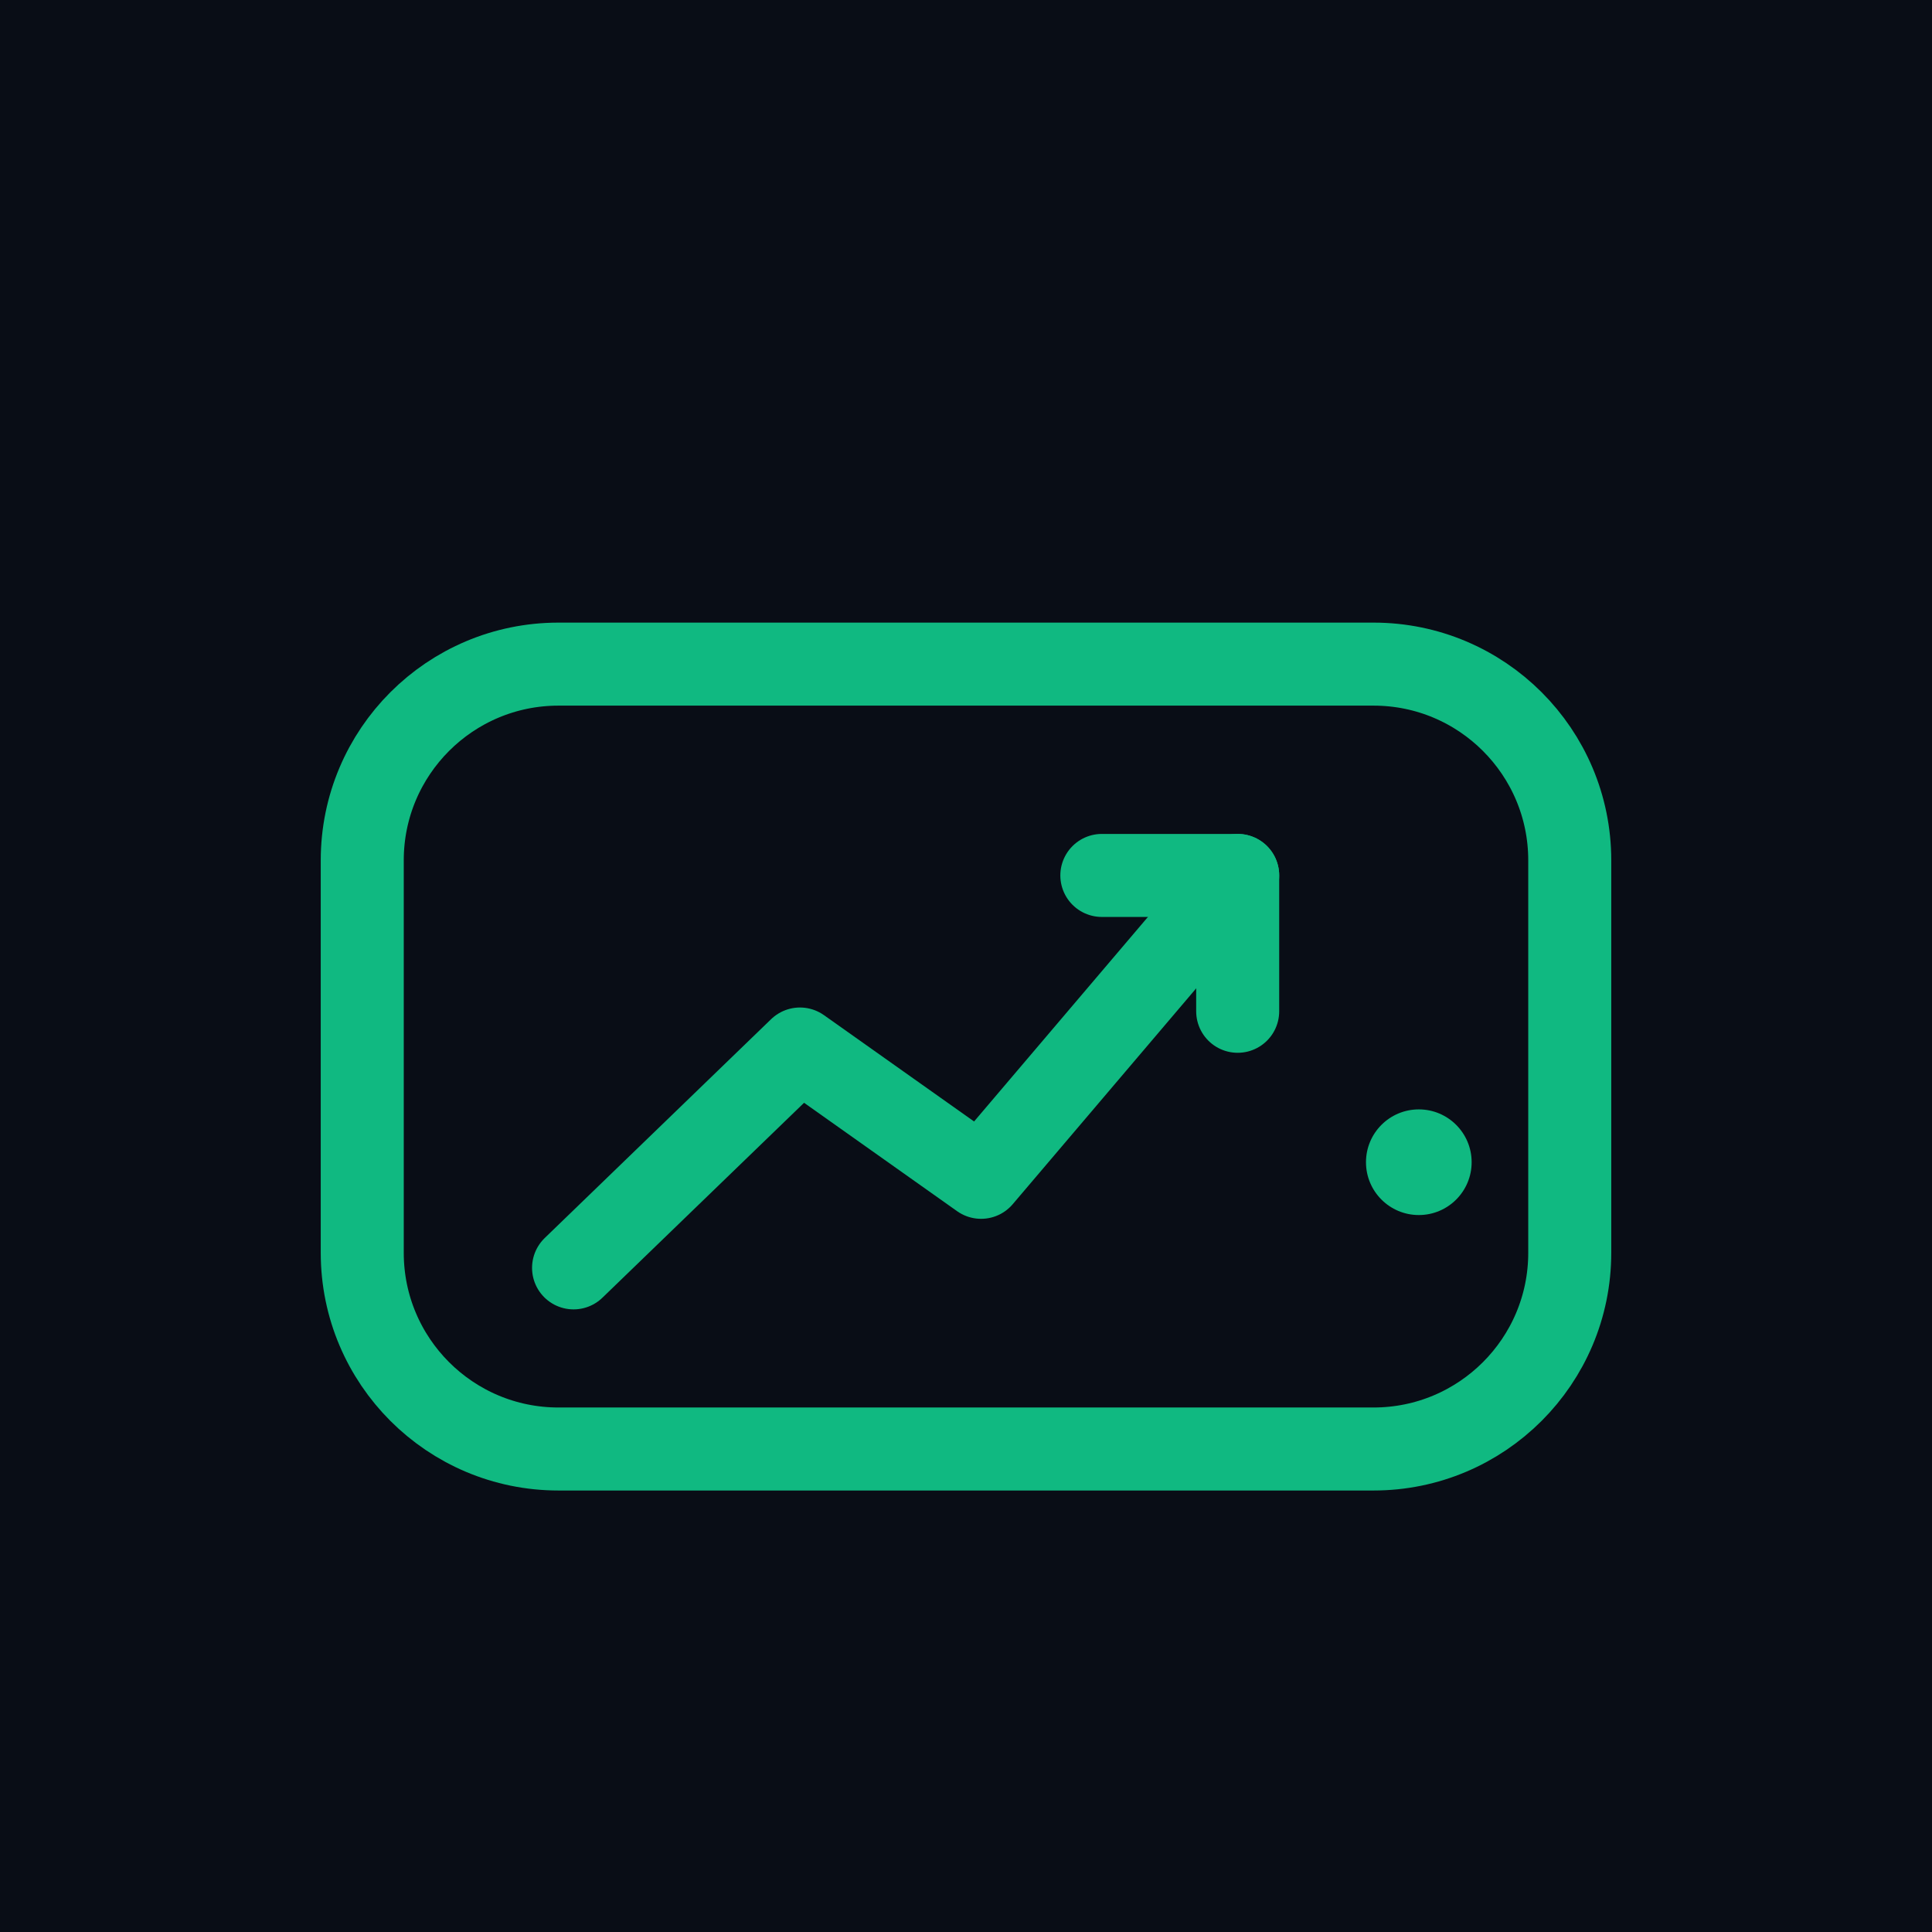
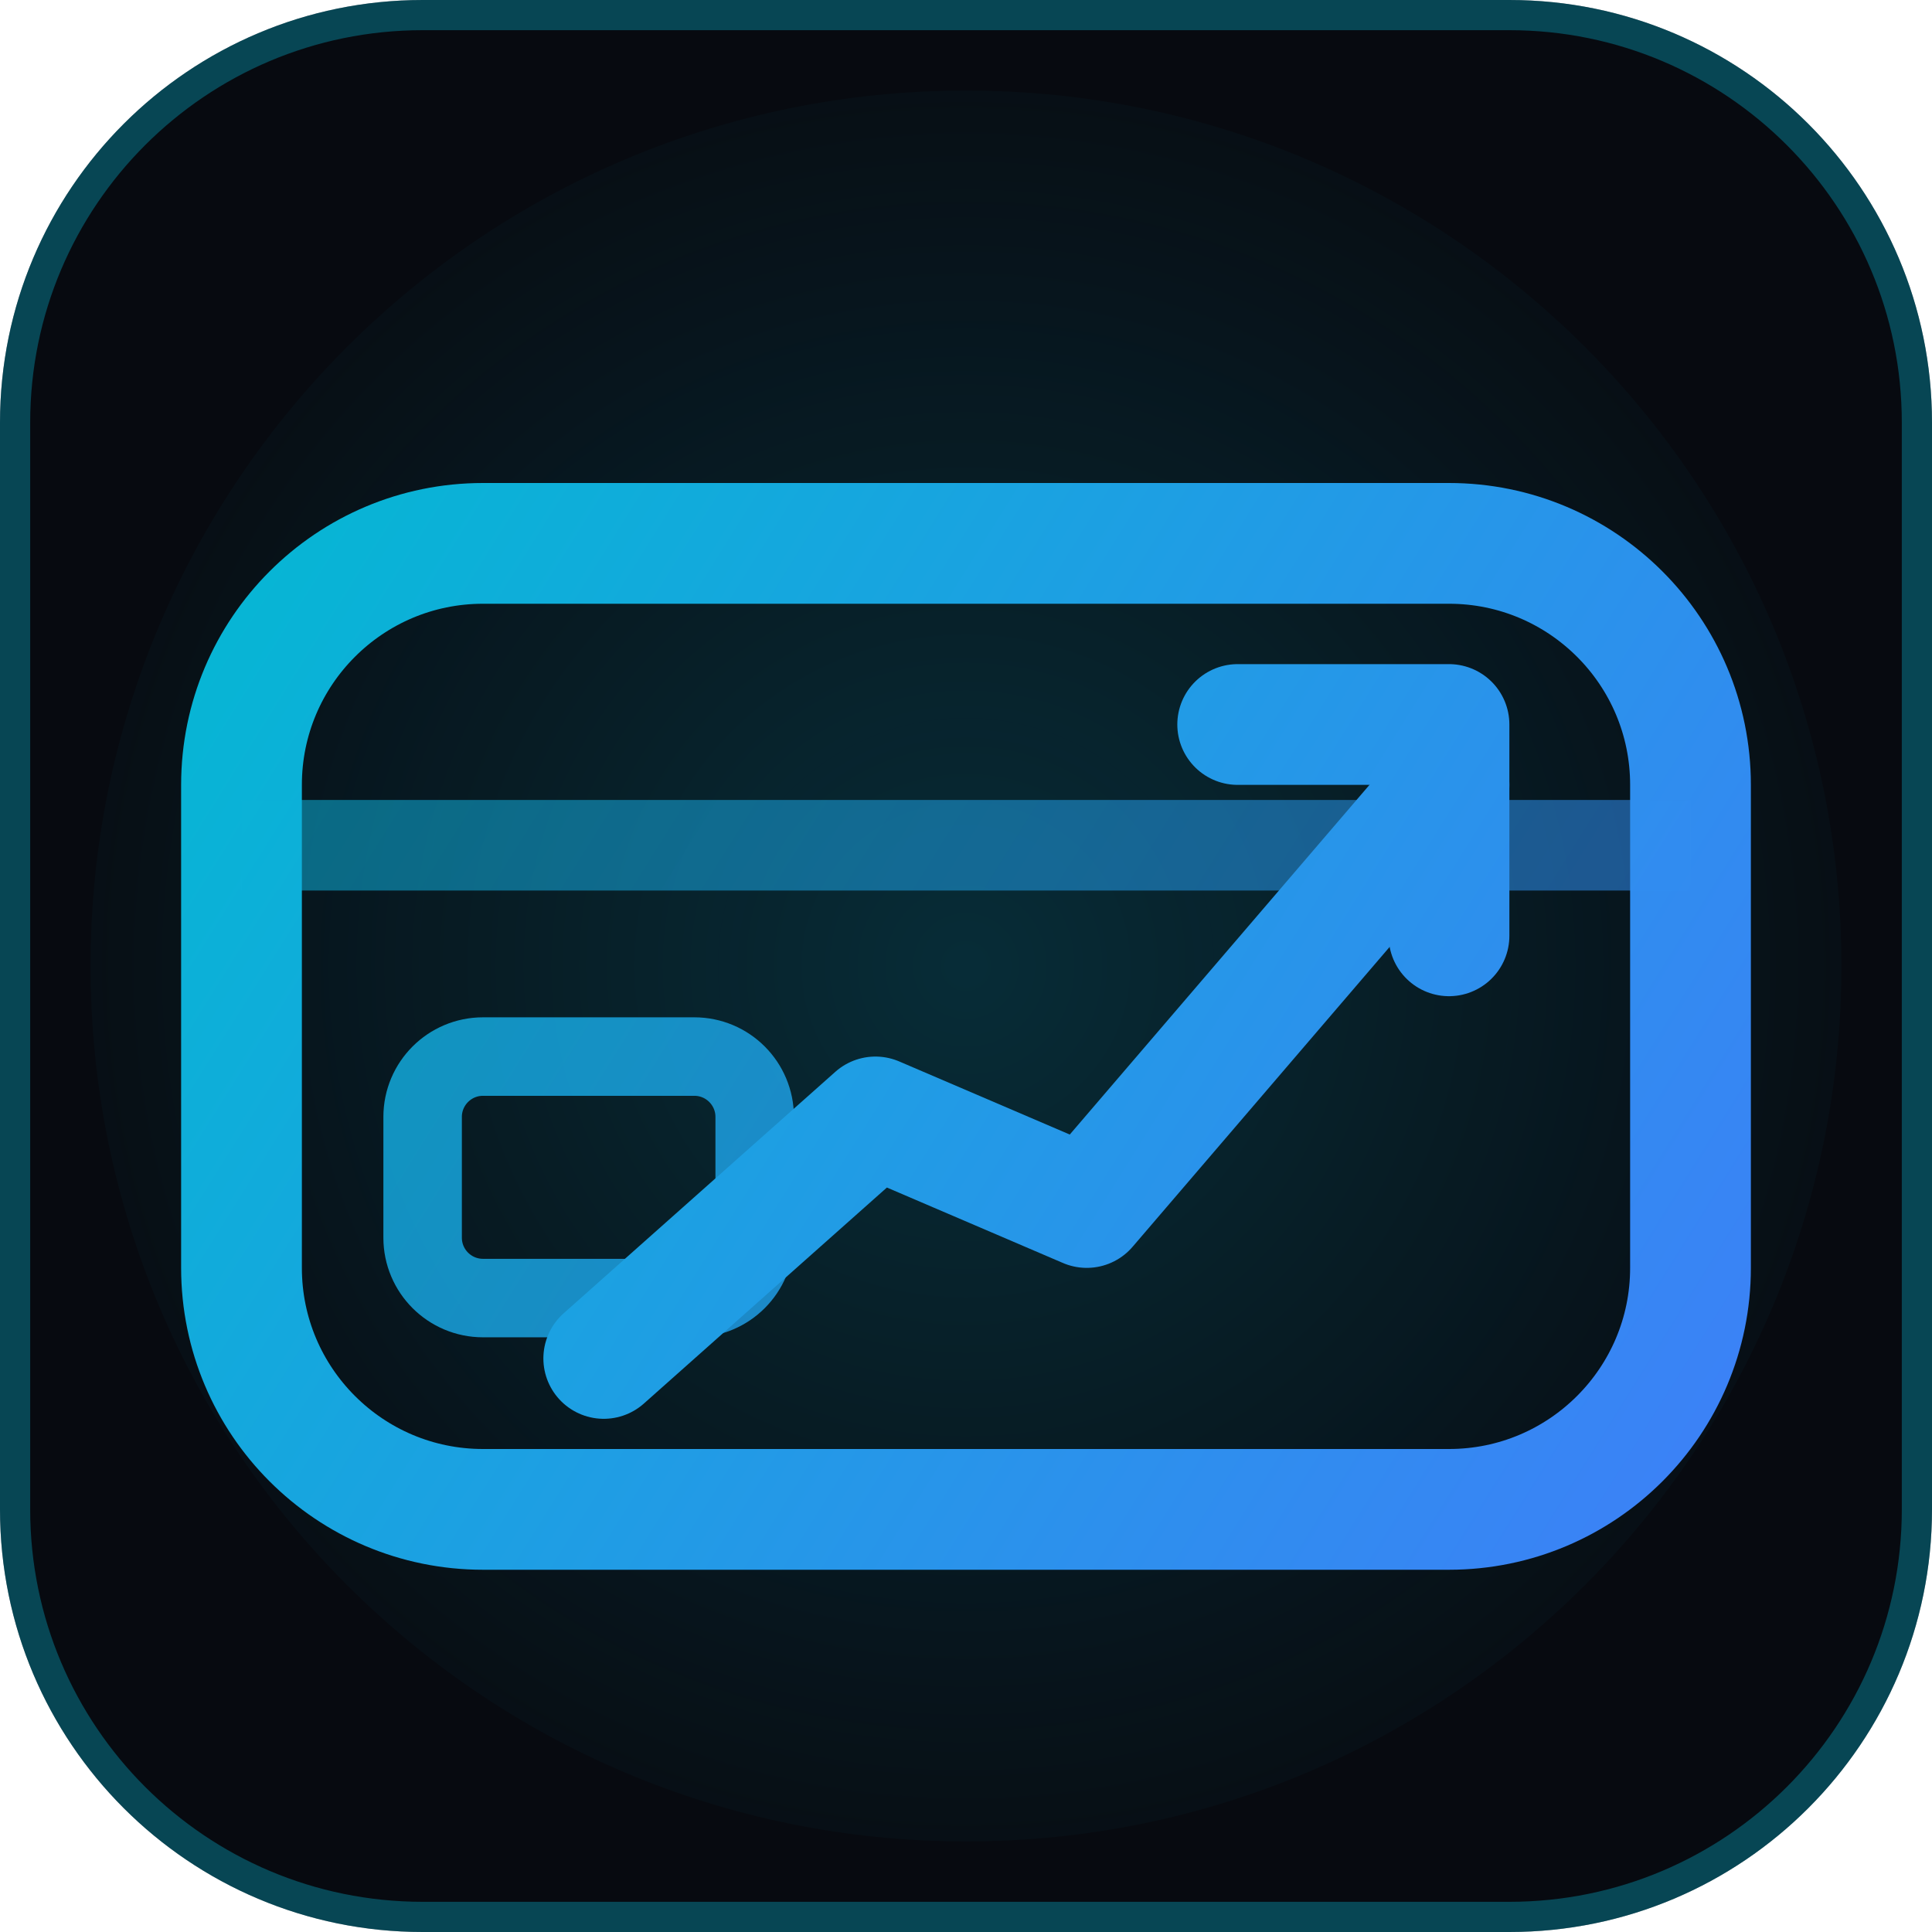
- <svg xmlns="http://www.w3.org/2000/svg" viewBox="0 0 512 512" role="img" aria-label="ClearWallet">
-   <rect width="512" height="512" fill="#090D16" />
-   <rect x="96" y="176" width="320" height="208" rx="52" fill="none" stroke="#10B981" stroke-width="22" />
-   <path d="M152 336l60-58 48 34 68-80" fill="none" stroke="#10B981" stroke-width="22" stroke-linecap="round" stroke-linejoin="round" />
-   <path d="M292 232h36v36" fill="none" stroke="#10B981" stroke-width="22" stroke-linecap="round" stroke-linejoin="round" />
-   <circle cx="376" cy="308" r="14" fill="#10B981" />
+ <svg xmlns="http://www.w3.org/2000/svg" viewBox="0 0 64 64" role="img" aria-label="ClearWallet">
+   <defs>
+     <linearGradient id="cwMark" x1="8" y1="18" x2="56" y2="48" gradientUnits="userSpaceOnUse">
+       <stop stop-color="#06B6D4" />
+       <stop offset="1" stop-color="#3B82F6" />
+     </linearGradient>
+     <radialGradient id="cwGlow" cx="50%" cy="50%" r="58%">
+       <stop stop-color="#06B6D4" stop-opacity=".20" />
+       <stop offset="1" stop-color="#06B6D4" stop-opacity="0" />
+     </radialGradient>
+   </defs>
+   <rect width="64" height="64" rx="14" fill="#070A10" />
+   <rect x=".5" y=".5" width="63" height="63" rx="13.5" fill="none" stroke="#06B6D4" stroke-opacity=".35" />
+   <circle cx="32" cy="32" r="29" fill="url(#cwGlow)" />
+   <rect x="8" y="18" width="48" height="32" rx="8" fill="none" stroke="url(#cwMark)" stroke-width="4" />
+   <path d="M8 28h48" stroke="url(#cwMark)" stroke-width="3" stroke-opacity=".55" />
+   <rect x="14" y="35" width="11" height="8" rx="2" fill="none" stroke="url(#cwMark)" stroke-width="2.6" stroke-opacity=".85" />
+   <path d="M20 45l9-8 7 3 12-14" fill="none" stroke="url(#cwMark)" stroke-width="4" stroke-linecap="round" stroke-linejoin="round" />
+   <path d="M41 24h7v7" fill="none" stroke="url(#cwMark)" stroke-width="4" stroke-linecap="round" stroke-linejoin="round" />
</svg>
